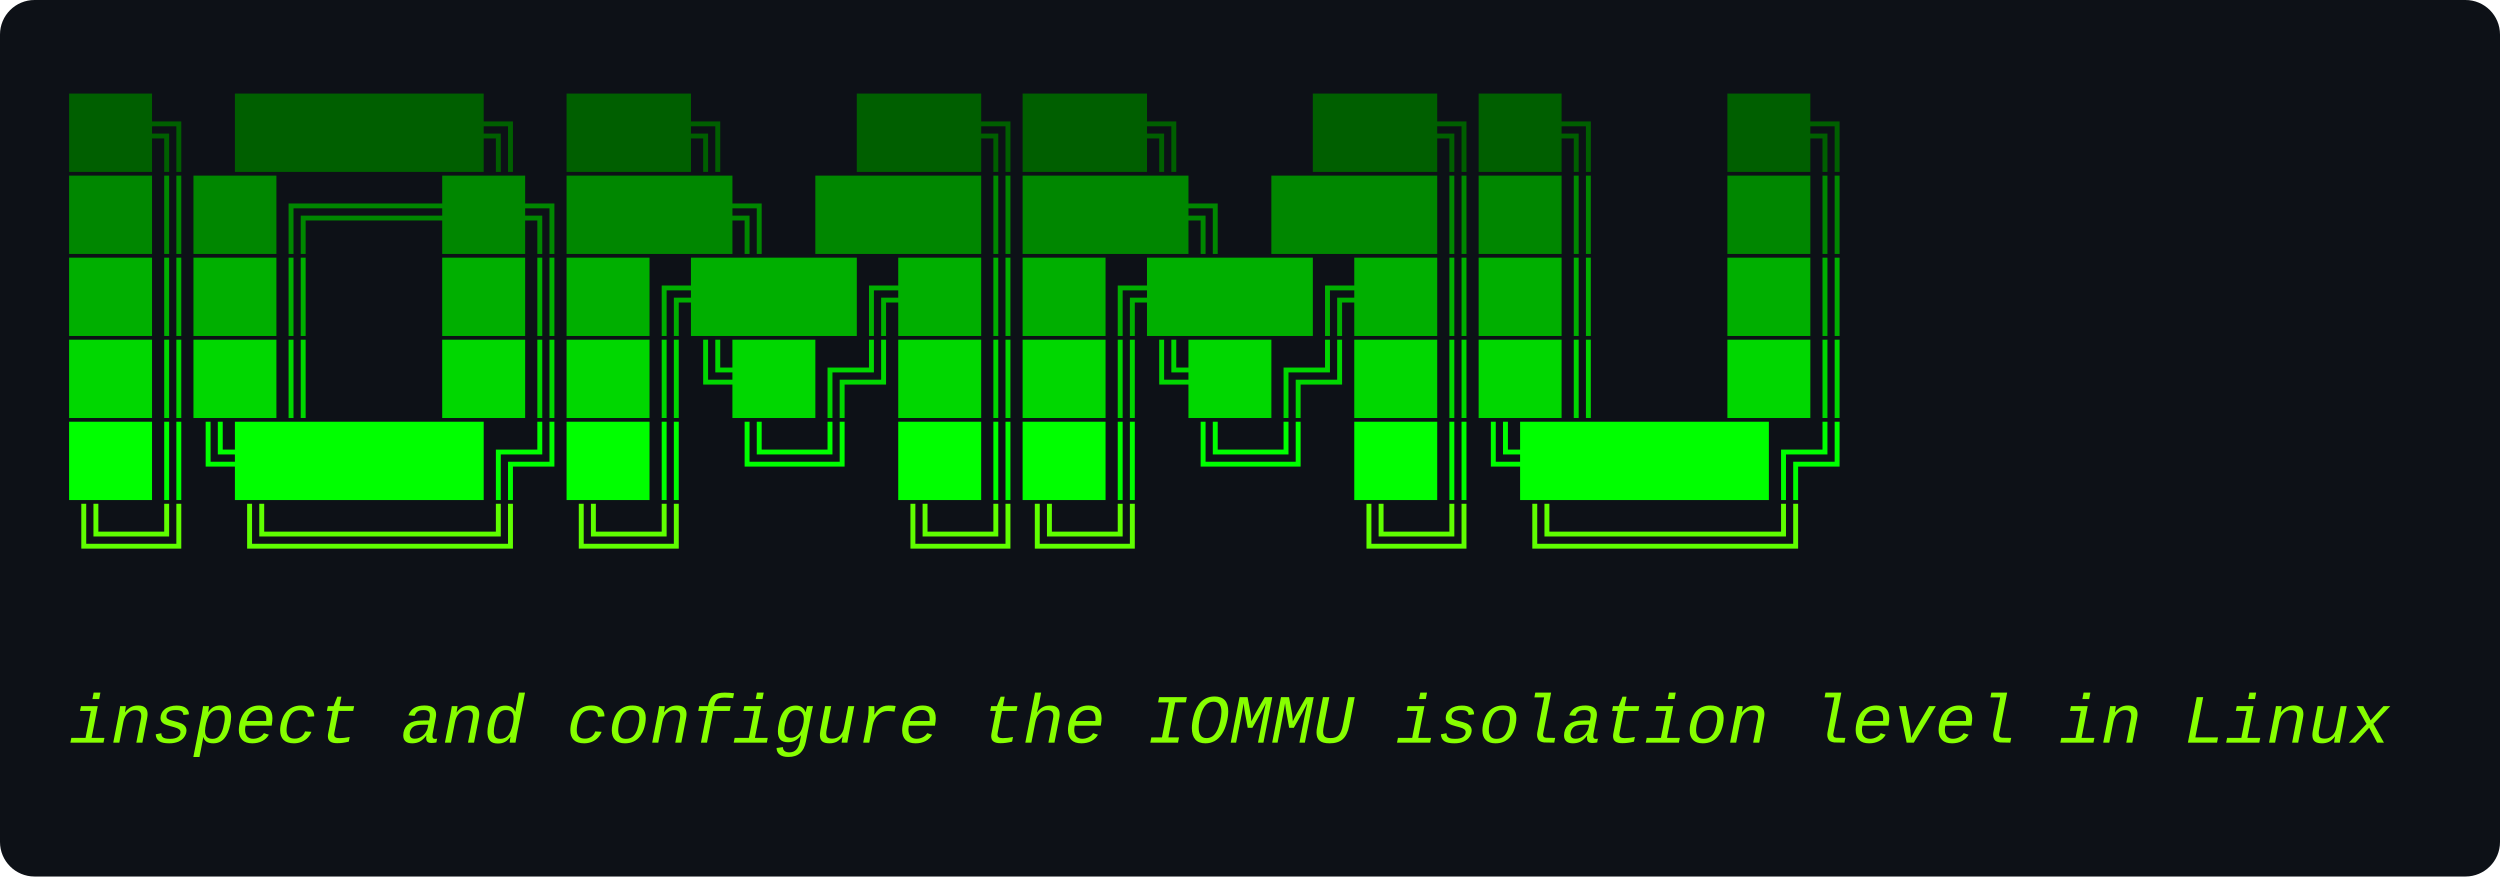
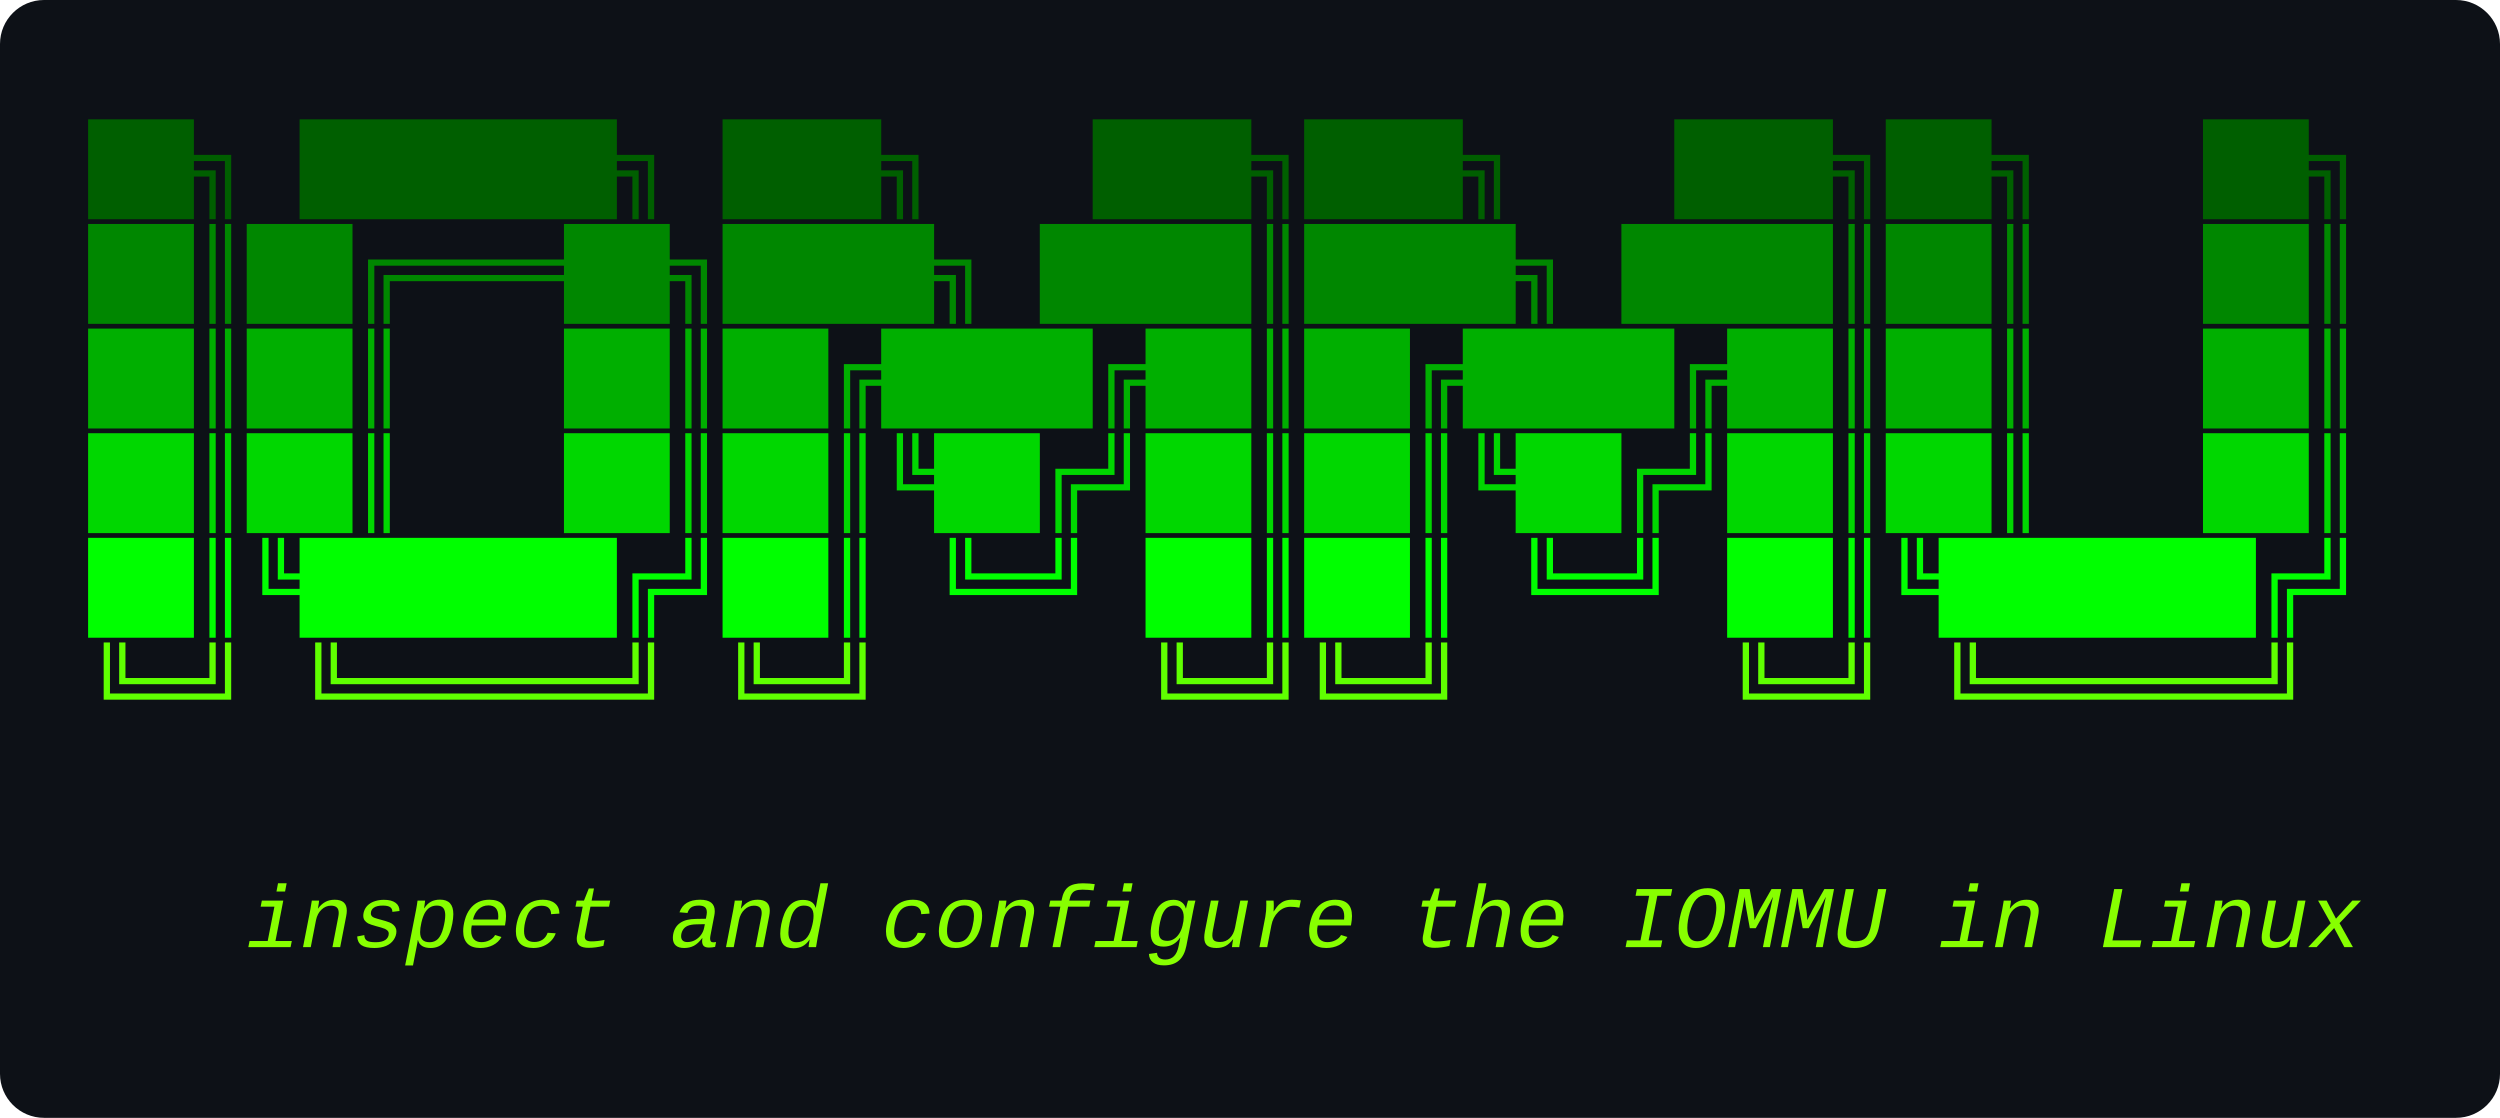
- <svg xmlns="http://www.w3.org/2000/svg" width="579" height="203" viewBox="0 0 579 203" font-family="Menlo, Monaco, Consolas, &quot;Courier New&quot;, monospace" font-size="16">
+ <svg xmlns="http://www.w3.org/2000/svg" width="454" height="203" viewBox="0 0 454 203" font-family="Menlo, Monaco, Consolas, &quot;Courier New&quot;, monospace" font-size="16">
  <rect width="100%" height="100%" fill="#0d1117" rx="8" />
-   <text x="16" y="35" fill="#005f00" xml:space="preserve">██╗ ██████╗ ███╗   ███╗███╗   ███╗██╗   ██╗</text>
-   <text x="16" y="54" fill="#008700" xml:space="preserve">██║██╔═══██╗████╗ ████║████╗ ████║██║   ██║</text>
-   <text x="16" y="73" fill="#00af00" xml:space="preserve">██║██║   ██║██╔████╔██║██╔████╔██║██║   ██║</text>
-   <text x="16" y="92" fill="#00d700" xml:space="preserve">██║██║   ██║██║╚██╔╝██║██║╚██╔╝██║██║   ██║</text>
-   <text x="16" y="111" fill="#00ff00" xml:space="preserve">██║╚██████╔╝██║ ╚═╝ ██║██║ ╚═╝ ██║╚██████╔╝</text>
-   <text x="16" y="130" fill="#5fff00" xml:space="preserve">╚═╝ ╚═════╝ ╚═╝     ╚═╝╚═╝     ╚═╝ ╚═════╝ </text>
-   <text x="16" y="149" fill="#87ff00" xml:space="preserve">                                           </text>
-   <text x="16.0" y="172" fill="#87ff00" font-style="italic" xml:space="preserve">inspect and configure the IOMMU isolation level in Linux</text>
+   <text x="16" y="35" fill="#005f00" textLength="412.8" lengthAdjust="spacingAndGlyphs" xml:space="preserve">██╗ ██████╗ ███╗   ███╗███╗   ███╗██╗   ██╗</text>
+   <text x="16" y="54" fill="#008700" textLength="412.8" lengthAdjust="spacingAndGlyphs" xml:space="preserve">██║██╔═══██╗████╗ ████║████╗ ████║██║   ██║</text>
+   <text x="16" y="73" fill="#00af00" textLength="412.8" lengthAdjust="spacingAndGlyphs" xml:space="preserve">██║██║   ██║██╔████╔██║██╔████╔██║██║   ██║</text>
+   <text x="16" y="92" fill="#00d700" textLength="412.8" lengthAdjust="spacingAndGlyphs" xml:space="preserve">██║██║   ██║██║╚██╔╝██║██║╚██╔╝██║██║   ██║</text>
+   <text x="16" y="111" fill="#00ff00" textLength="412.8" lengthAdjust="spacingAndGlyphs" xml:space="preserve">██║╚██████╔╝██║ ╚═╝ ██║██║ ╚═╝ ██║╚██████╔╝</text>
+   <text x="16" y="130" fill="#5fff00" textLength="412.8" lengthAdjust="spacingAndGlyphs" xml:space="preserve">╚═╝ ╚═════╝ ╚═╝     ╚═╝╚═╝     ╚═╝ ╚═════╝ </text>
+   <text x="16" y="149" fill="#87ff00" textLength="412.8" lengthAdjust="spacingAndGlyphs" xml:space="preserve">                                           </text>
+   <text x="44.8" y="172" fill="#87ff00" font-style="italic" textLength="384.0" lengthAdjust="spacingAndGlyphs" xml:space="preserve">inspect and configure the IOMMU in Linux</text>
</svg>
